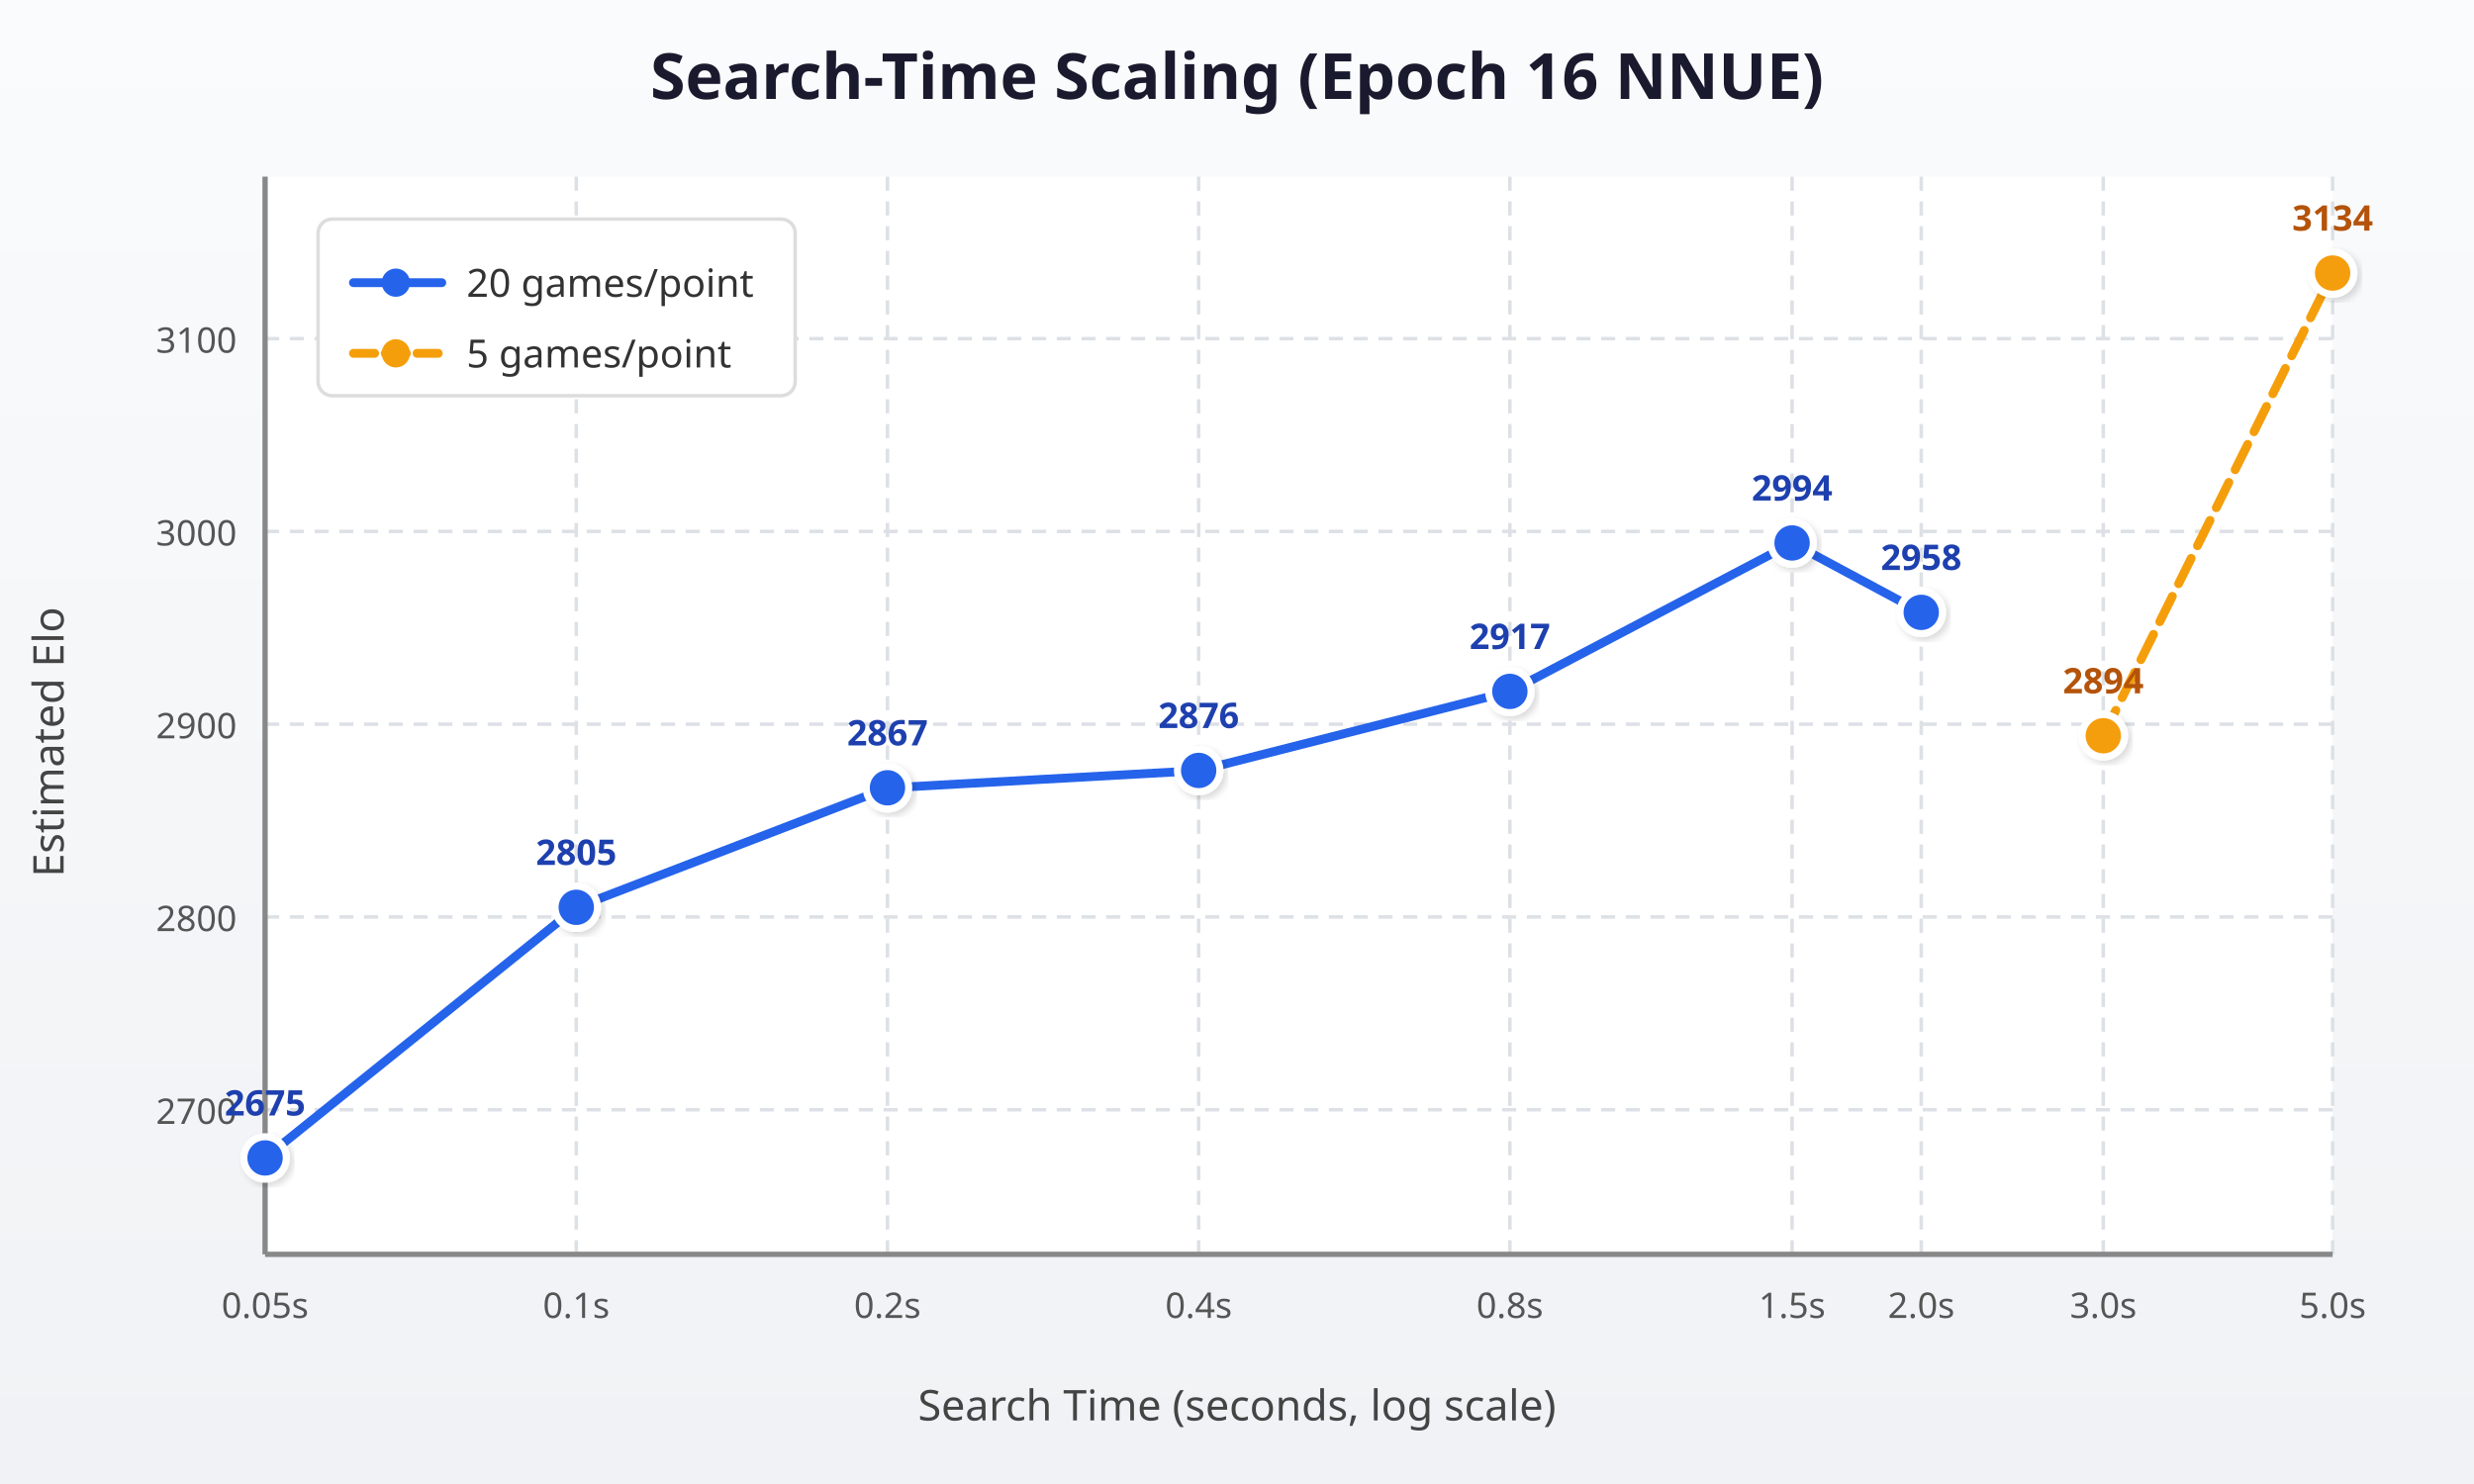
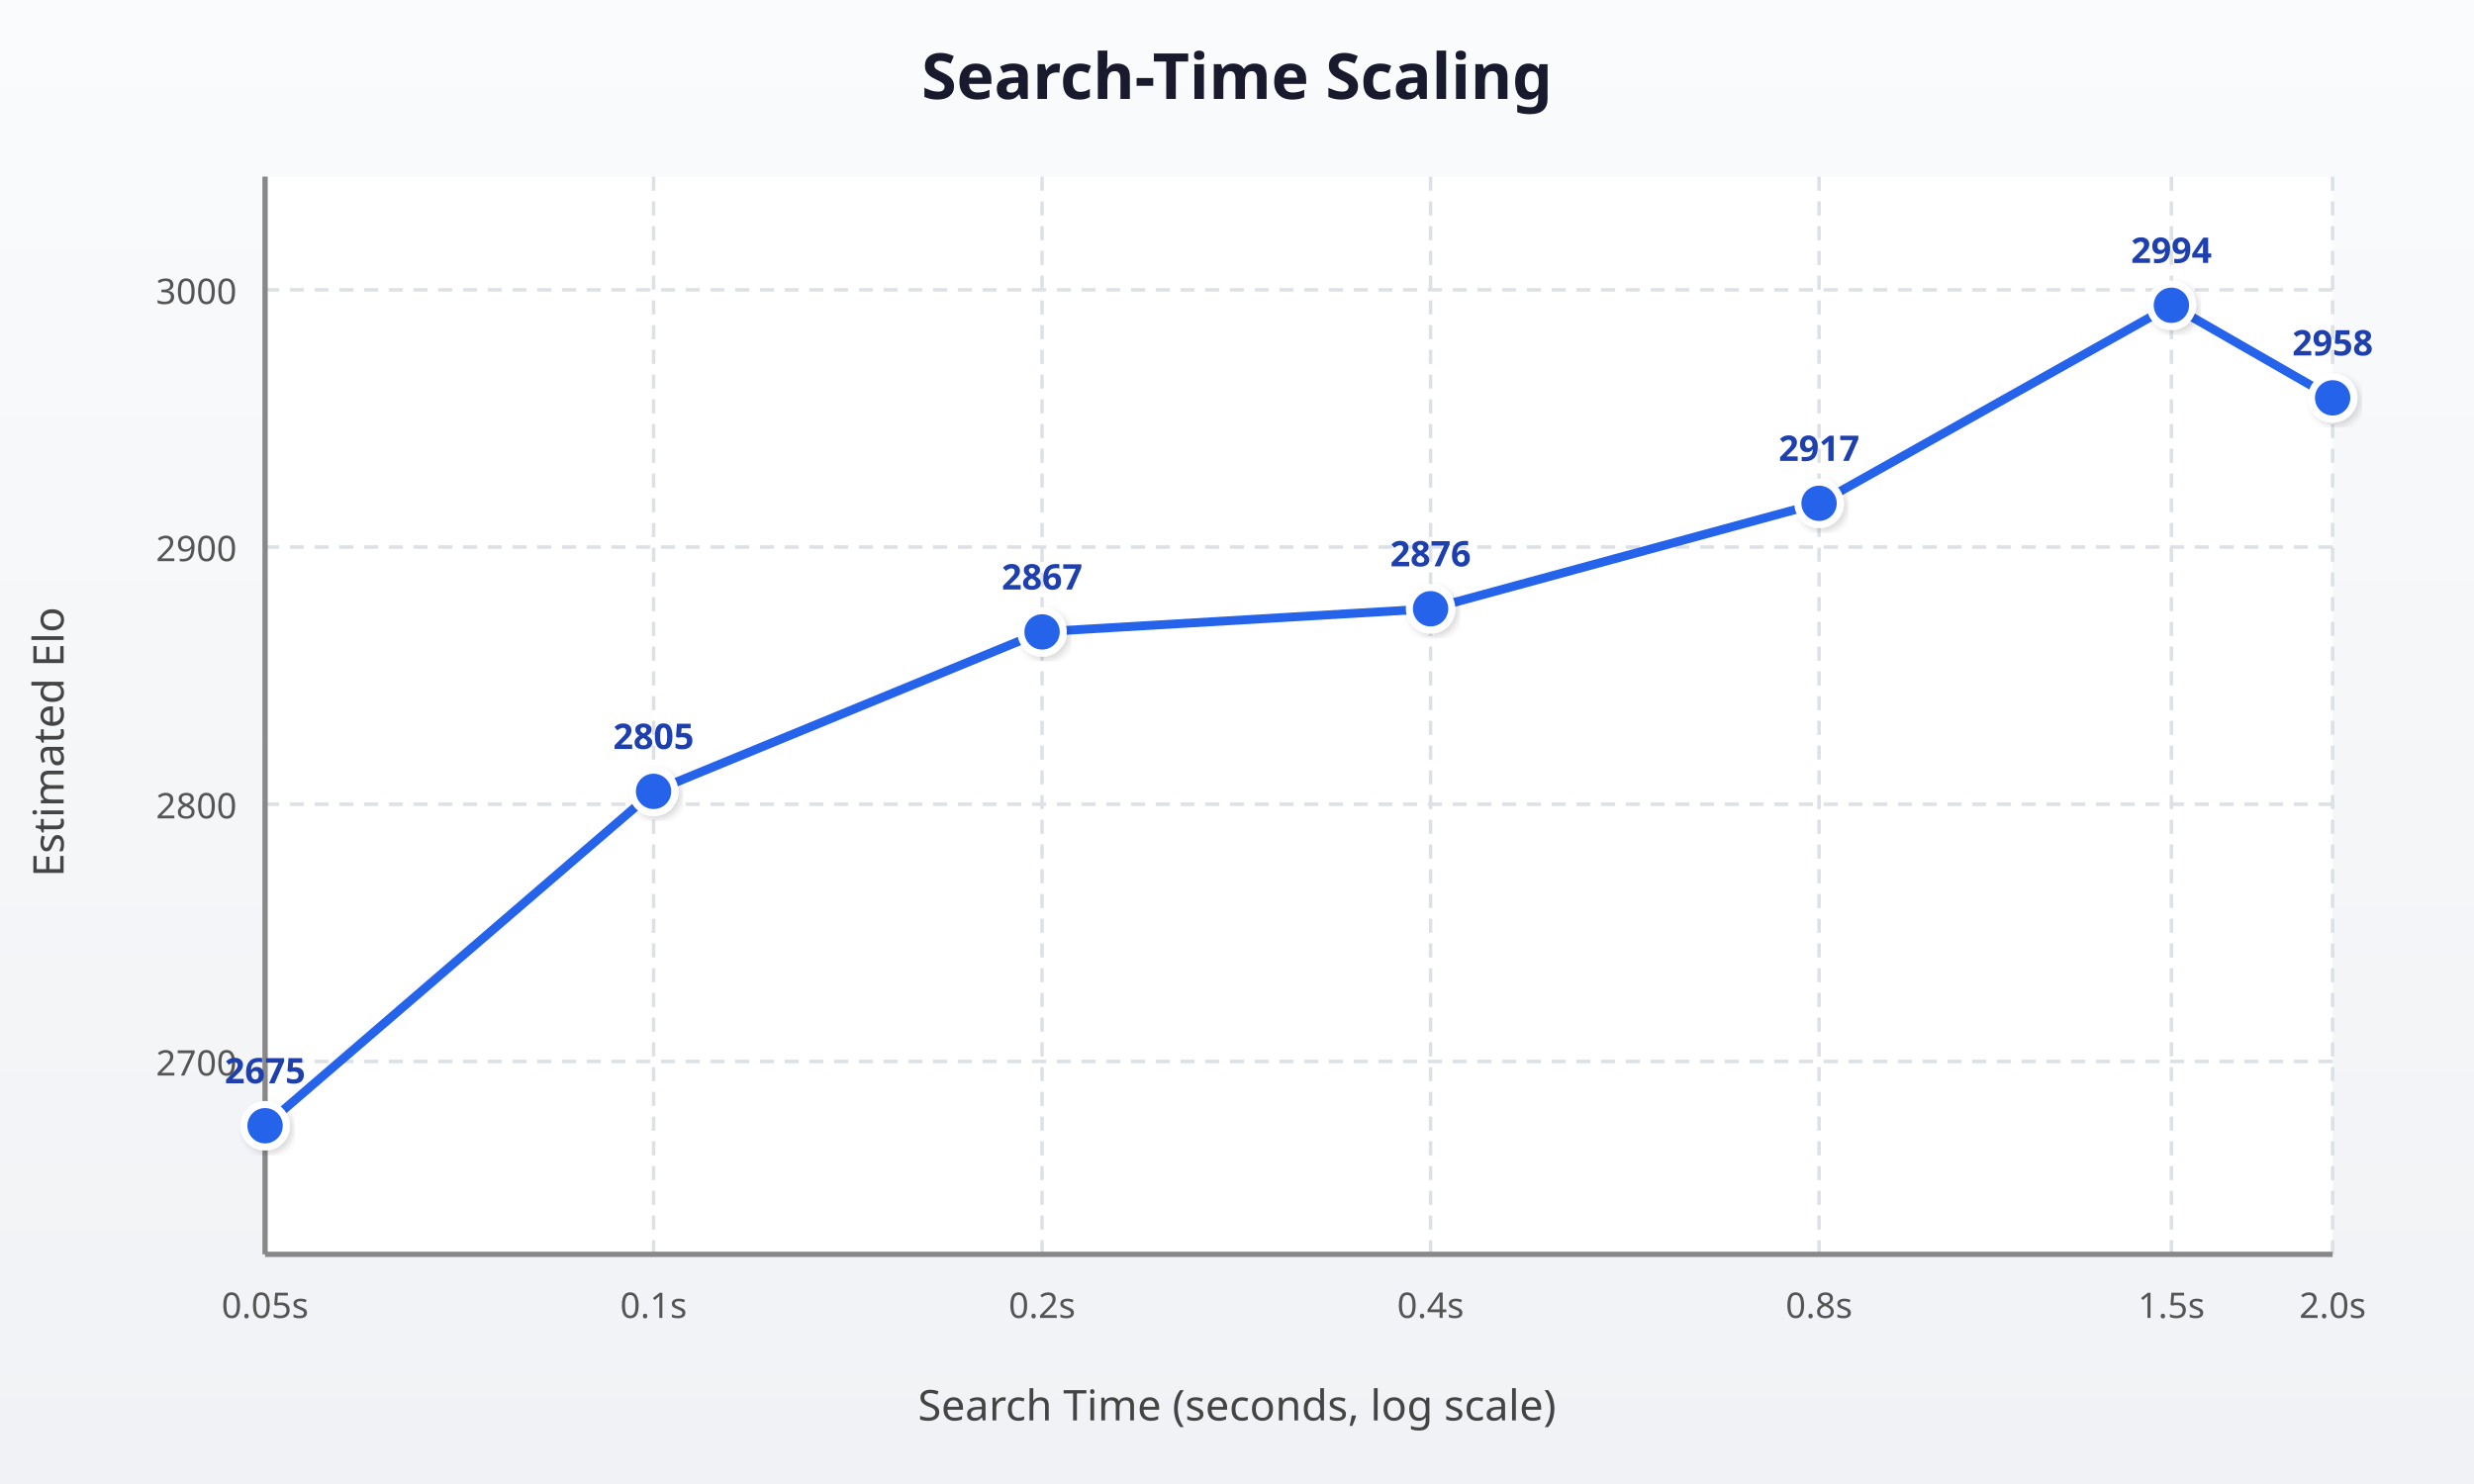
<svg xmlns="http://www.w3.org/2000/svg" viewBox="0 0 700 420">
  <defs>
    <linearGradient id="bgGrad" x1="0%" y1="0%" x2="0%" y2="100%">
      <stop offset="0%" style="stop-color:#fafbfc" />
      <stop offset="100%" style="stop-color:#f0f2f5" />
    </linearGradient>
    <filter id="shadow" x="-20%" y="-20%" width="140%" height="140%">
      <feDropShadow dx="1" dy="1" stdDeviation="1" flood-opacity="0.15" />
    </filter>
  </defs>
  <style>
  .title { font: bold 18px "Segoe UI", sans-serif; fill: #1a1a2e; }
  .subtitle { font: 11px "Segoe UI", sans-serif; fill: #666; }
  .axis-label { font: 12px "Segoe UI", sans-serif; fill: #444; }
  .tick-label { font: 10px "Segoe UI", sans-serif; fill: #555; }
  .grid { stroke: #dde1e6; stroke-width: 1; stroke-dasharray: 4,3; }
  .axis { stroke: #888; stroke-width: 1.5; }
  .line { fill: none; stroke: #2563eb; stroke-width: 2.5; stroke-linecap: round; stroke-linejoin: round; }
  .extra-line { fill: none; stroke: #f59e0b; stroke-width: 2.5; stroke-linecap: round; stroke-linejoin: round; stroke-dasharray: 8,4; }
  .point { fill: #2563eb; stroke: white; stroke-width: 2; }
  .point-label { font: bold 10px "Segoe UI", sans-serif; fill: #1e40af; }
  .extra-point { fill: #f59e0b; stroke: white; stroke-width: 2; }
  .extra-label { font: bold 10px "Segoe UI", sans-serif; fill: #b45309; }
  .legend-box { fill: white; stroke: #ddd; stroke-width: 1; rx: 4; }
  .legend { font: 11px "Segoe UI", sans-serif; fill: #333; }
  .legend-line { stroke-width: 2.5; stroke-linecap: round; }
</style>
  <rect width="700" height="420" fill="url(#bgGrad)" />
  <rect x="75" y="50" width="585" height="305" fill="white" rx="2" />
-   <text x="350.0" y="28" text-anchor="middle" class="title">Search-Time Scaling (Epoch 16 NNUE)</text>
-   <line x1="75" y1="314.079" x2="660" y2="314.079" class="grid" />
-   <text x="67" y="318.079" text-anchor="end" class="tick-label">2700</text>
-   <line x1="75" y1="259.517" x2="660" y2="259.517" class="grid" />
-   <text x="67" y="263.517" text-anchor="end" class="tick-label">2800</text>
-   <line x1="75" y1="204.955" x2="660" y2="204.955" class="grid" />
-   <text x="67" y="208.955" text-anchor="end" class="tick-label">2900</text>
-   <line x1="75" y1="150.394" x2="660" y2="150.394" class="grid" />
-   <text x="67" y="154.394" text-anchor="end" class="tick-label">3000</text>
-   <line x1="75" y1="95.832" x2="660" y2="95.832" class="grid" />
-   <text x="67" y="99.832" text-anchor="end" class="tick-label">3100</text>
+   <text x="350.0" y="28" text-anchor="middle" class="title">Search-Time Scaling</text>
+   <line x1="75" y1="300.406" x2="660" y2="300.406" class="grid" />
+   <text x="67" y="304.406" text-anchor="end" class="tick-label">2700</text>
+   <line x1="75" y1="227.613" x2="660" y2="227.613" class="grid" />
+   <text x="67" y="231.613" text-anchor="end" class="tick-label">2800</text>
+   <line x1="75" y1="154.821" x2="660" y2="154.821" class="grid" />
+   <text x="67" y="158.821" text-anchor="end" class="tick-label">2900</text>
+   <line x1="75" y1="82.029" x2="660" y2="82.029" class="grid" />
+   <text x="67" y="86.029" text-anchor="end" class="tick-label">3000</text>
  <line x1="75.0" y1="50" x2="75.0" y2="355" class="grid" />
  <text x="75.0" y="373" text-anchor="middle" class="tick-label">0.05s</text>
-   <line x1="163.051" y1="50" x2="163.051" y2="355" class="grid" />
-   <text x="163.051" y="373" text-anchor="middle" class="tick-label">0.1s</text>
-   <line x1="251.103" y1="50" x2="251.103" y2="355" class="grid" />
-   <text x="251.103" y="373" text-anchor="middle" class="tick-label">0.2s</text>
-   <line x1="339.154" y1="50" x2="339.154" y2="355" class="grid" />
-   <text x="339.154" y="373" text-anchor="middle" class="tick-label">0.4s</text>
-   <line x1="427.205" y1="50" x2="427.205" y2="355" class="grid" />
-   <text x="427.205" y="373" text-anchor="middle" class="tick-label">0.8s</text>
-   <line x1="507.058" y1="50" x2="507.058" y2="355" class="grid" />
-   <text x="507.058" y="373" text-anchor="middle" class="tick-label">1.5s</text>
-   <line x1="543.603" y1="50" x2="543.603" y2="355" class="grid" />
-   <text x="543.603" y="373" text-anchor="middle" class="tick-label">2.0s</text>
-   <line x1="595.109" y1="50" x2="595.109" y2="355" class="grid" />
-   <text x="595.109" y="373" text-anchor="middle" class="tick-label">3.0s</text>
+   <line x1="184.923" y1="50" x2="184.923" y2="355" class="grid" />
+   <text x="184.923" y="373" text-anchor="middle" class="tick-label">0.1s</text>
+   <line x1="294.845" y1="50" x2="294.845" y2="355" class="grid" />
+   <text x="294.845" y="373" text-anchor="middle" class="tick-label">0.2s</text>
+   <line x1="404.768" y1="50" x2="404.768" y2="355" class="grid" />
+   <text x="404.768" y="373" text-anchor="middle" class="tick-label">0.4s</text>
+   <line x1="514.69" y1="50" x2="514.69" y2="355" class="grid" />
+   <text x="514.69" y="373" text-anchor="middle" class="tick-label">0.8s</text>
+   <line x1="614.378" y1="50" x2="614.378" y2="355" class="grid" />
+   <text x="614.378" y="373" text-anchor="middle" class="tick-label">1.5s</text>
  <line x1="660.0" y1="50" x2="660.0" y2="355" class="grid" />
-   <text x="660.0" y="373" text-anchor="middle" class="tick-label">5.0s</text>
+   <text x="660.0" y="373" text-anchor="middle" class="tick-label">2.0s</text>
  <line x1="75" y1="355" x2="660" y2="355" class="axis" />
  <line x1="75" y1="50" x2="75" y2="355" class="axis" />
  <text x="350.0" y="402" text-anchor="middle" class="axis-label">Search Time (seconds, log scale)</text>
  <text x="18" y="210.0" text-anchor="middle" transform="rotate(-90, 18, 210.0)" class="axis-label">Estimated Elo</text>
-   <path d="M 75.0,327.7 L 163.1,256.8 L 251.1,223.0 L 339.2,218.1 L 427.2,195.7 L 507.1,153.7 L 543.6,173.3" class="line" />
-   <circle cx="75.0" cy="327.719" r="6" class="point" filter="url(#shadow)" />
-   <text x="75.0" y="315.719" text-anchor="middle" class="point-label">2675</text>
-   <circle cx="163.051" cy="256.789" r="6" class="point" filter="url(#shadow)" />
-   <text x="163.051" y="244.789" text-anchor="middle" class="point-label">2805</text>
-   <circle cx="251.103" cy="222.961" r="6" class="point" filter="url(#shadow)" />
-   <text x="251.103" y="210.961" text-anchor="middle" class="point-label">2867</text>
-   <circle cx="339.154" cy="218.05" r="6" class="point" filter="url(#shadow)" />
-   <text x="339.154" y="206.05" text-anchor="middle" class="point-label">2876</text>
-   <circle cx="427.205" cy="195.68" r="6" class="point" filter="url(#shadow)" />
-   <text x="427.205" y="183.68" text-anchor="middle" class="point-label">2917</text>
-   <circle cx="507.058" cy="153.667" r="6" class="point" filter="url(#shadow)" />
-   <text x="507.058" y="141.667" text-anchor="middle" class="point-label">2994</text>
-   <circle cx="543.603" cy="173.309" r="6" class="point" filter="url(#shadow)" />
-   <text x="543.603" y="161.309" text-anchor="middle" class="point-label">2958</text>
-   <path d="M 595.1,208.2 L 660.0,77.3" class="extra-line" />
-   <circle cx="595.109" cy="208.229" r="6" class="extra-point" filter="url(#shadow)" />
-   <text x="595.109" y="196.229" text-anchor="middle" class="extra-label">2894</text>
-   <circle cx="660.0" cy="77.281" r="6" class="extra-point" filter="url(#shadow)" />
-   <text x="660.0" y="65.281" text-anchor="middle" class="extra-label">3134</text>
-   <rect x="90" y="62" width="135" height="50" class="legend-box" />
-   <line x1="100" y1="80" x2="125" y2="80" stroke="#2563eb" class="legend-line" />
-   <circle cx="112" cy="80" r="4" fill="#2563eb" />
-   <text x="132" y="84" class="legend">20 games/point</text>
-   <line x1="100" y1="100" x2="125" y2="100" stroke="#f59e0b" stroke-dasharray="6,3" class="legend-line" />
-   <circle cx="112" cy="100" r="4" fill="#f59e0b" />
-   <text x="132" y="104" class="legend">5 games/point</text>
+   <path d="M 75.0,318.6 L 184.9,224.0 L 294.8,178.8 L 404.8,172.3 L 514.7,142.4 L 614.4,86.4 L 660.0,112.6" class="line" />
+   <circle cx="75.0" cy="318.604" r="6" class="point" filter="url(#shadow)" />
+   <text x="75.0" y="306.604" text-anchor="middle" class="point-label">2675</text>
+   <circle cx="184.923" cy="223.974" r="6" class="point" filter="url(#shadow)" />
+   <text x="184.923" y="211.974" text-anchor="middle" class="point-label">2805</text>
+   <circle cx="294.845" cy="178.842" r="6" class="point" filter="url(#shadow)" />
+   <text x="294.845" y="166.842" text-anchor="middle" class="point-label">2867</text>
+   <circle cx="404.768" cy="172.291" r="6" class="point" filter="url(#shadow)" />
+   <text x="404.768" y="160.291" text-anchor="middle" class="point-label">2876</text>
+   <circle cx="514.69" cy="142.446" r="6" class="point" filter="url(#shadow)" />
+   <text x="514.69" y="130.446" text-anchor="middle" class="point-label">2917</text>
+   <circle cx="614.378" cy="86.396" r="6" class="point" filter="url(#shadow)" />
+   <text x="614.378" y="74.396" text-anchor="middle" class="point-label">2994</text>
+   <circle cx="660.0" cy="112.601" r="6" class="point" filter="url(#shadow)" />
+   <text x="660.0" y="100.601" text-anchor="middle" class="point-label">2958</text>
</svg>
